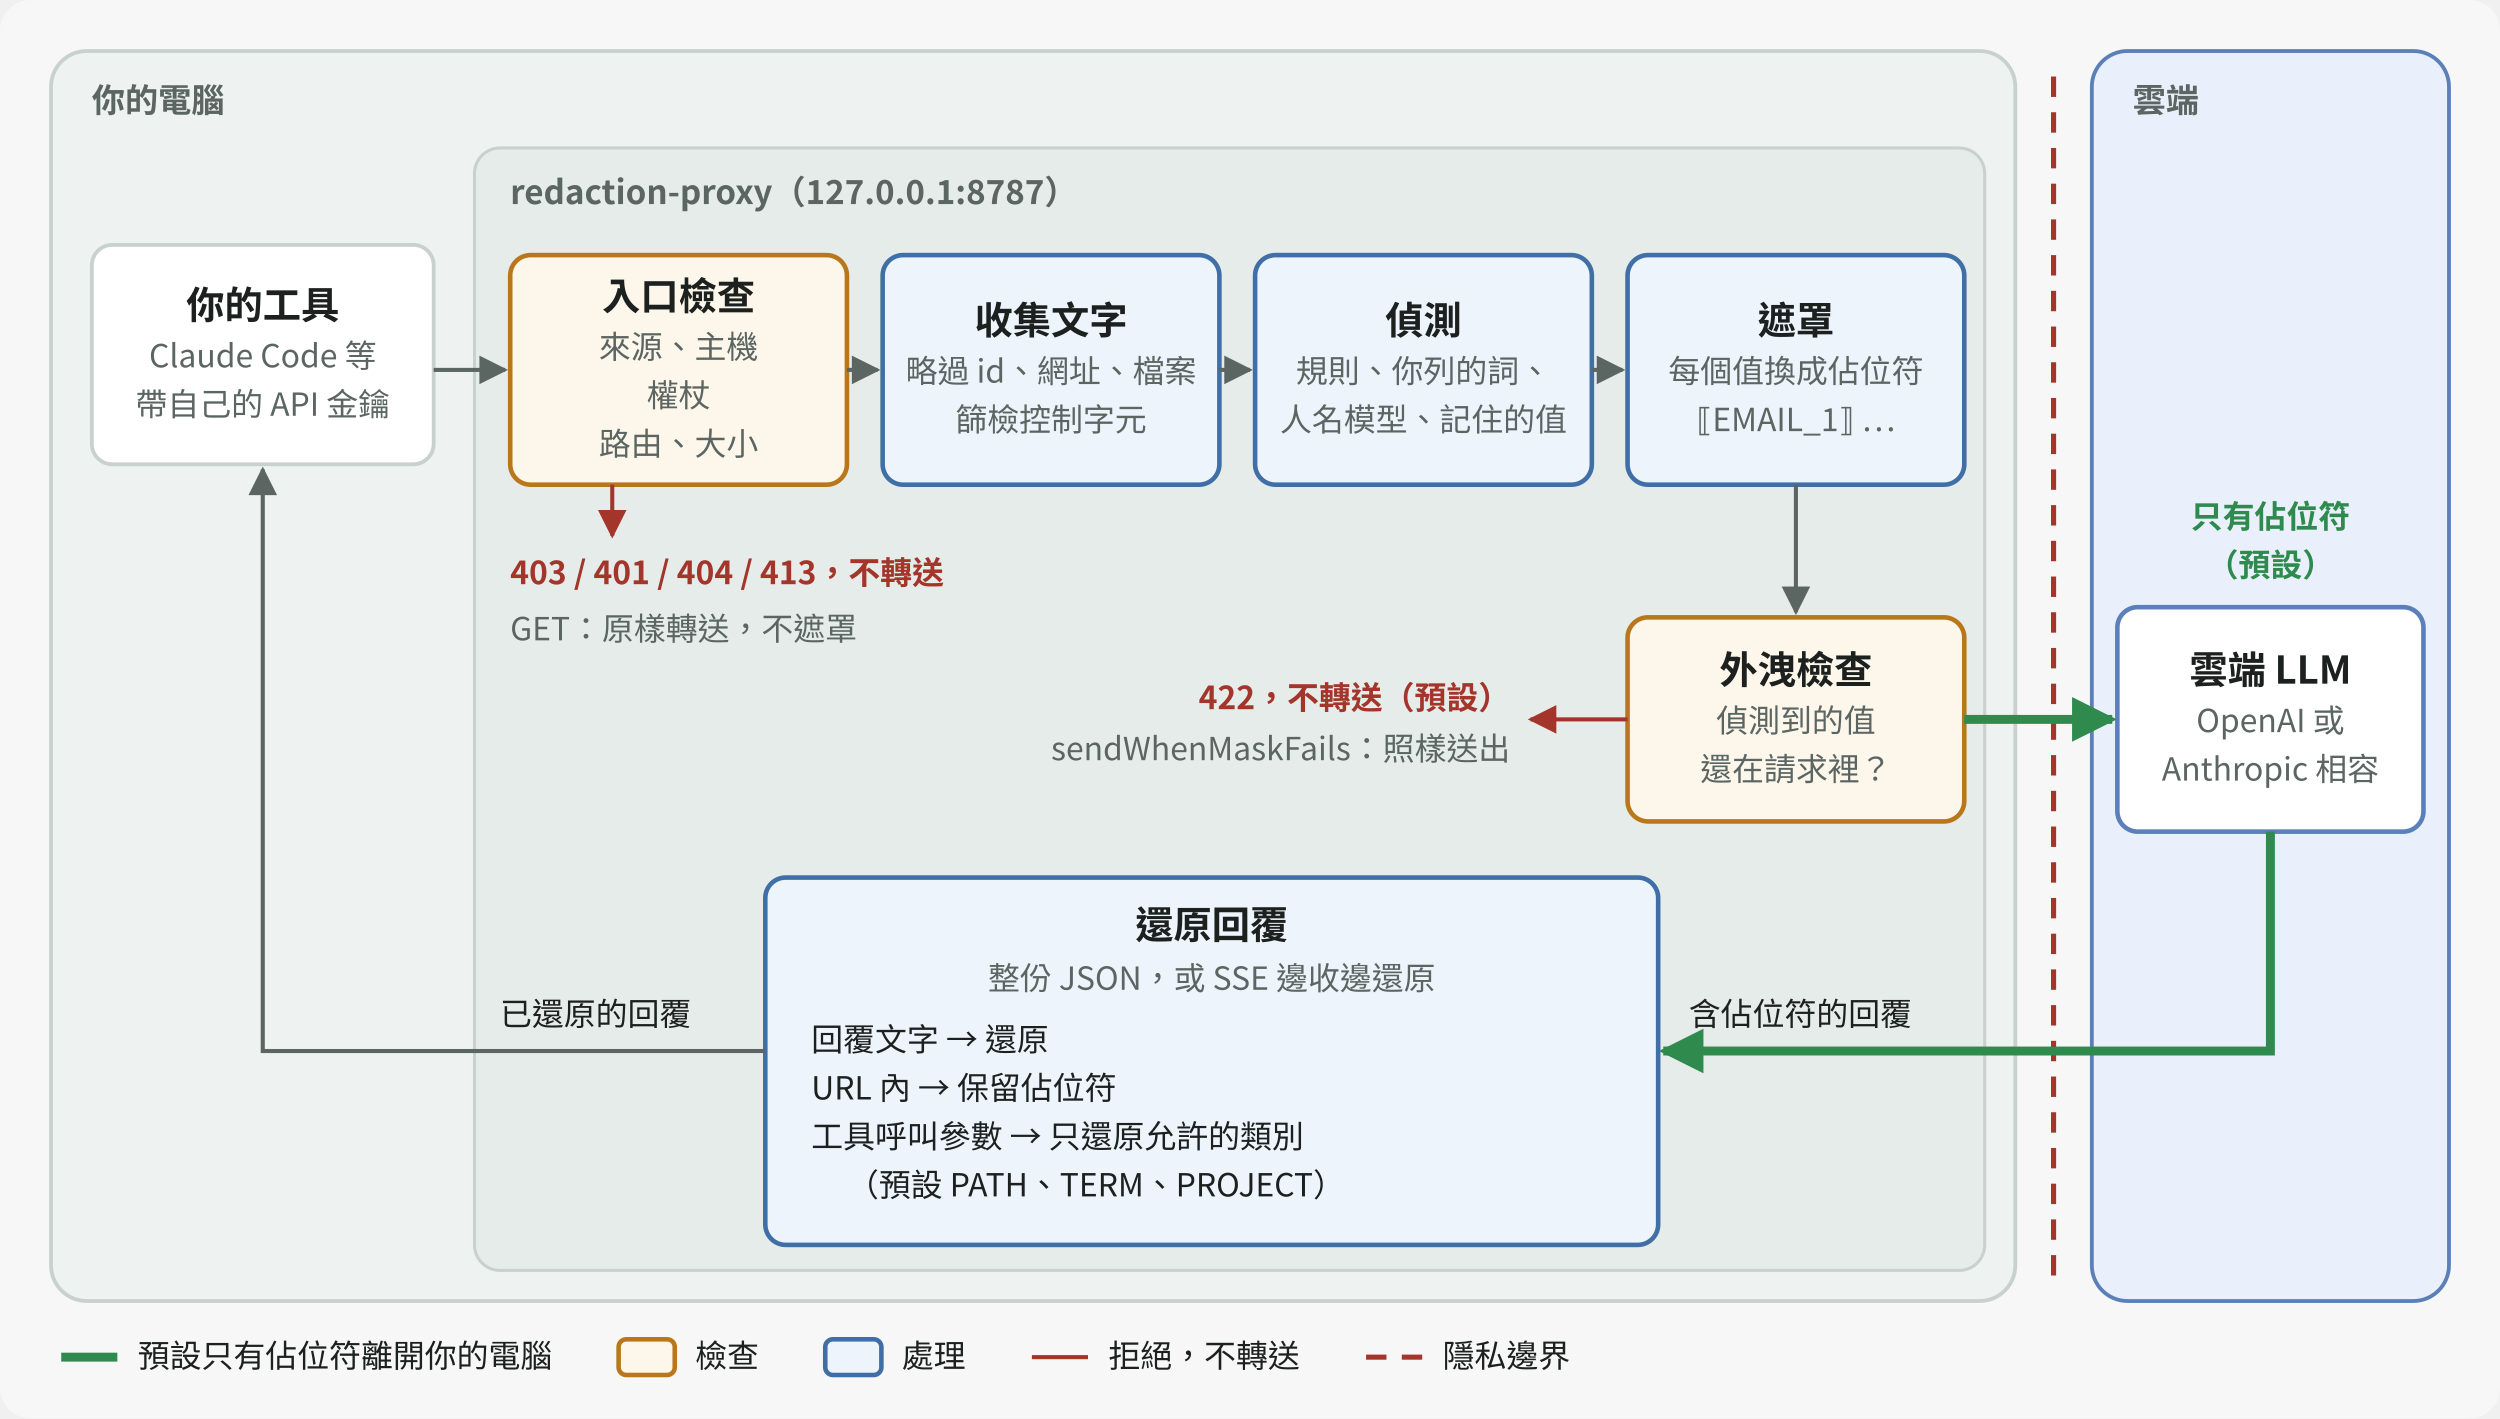
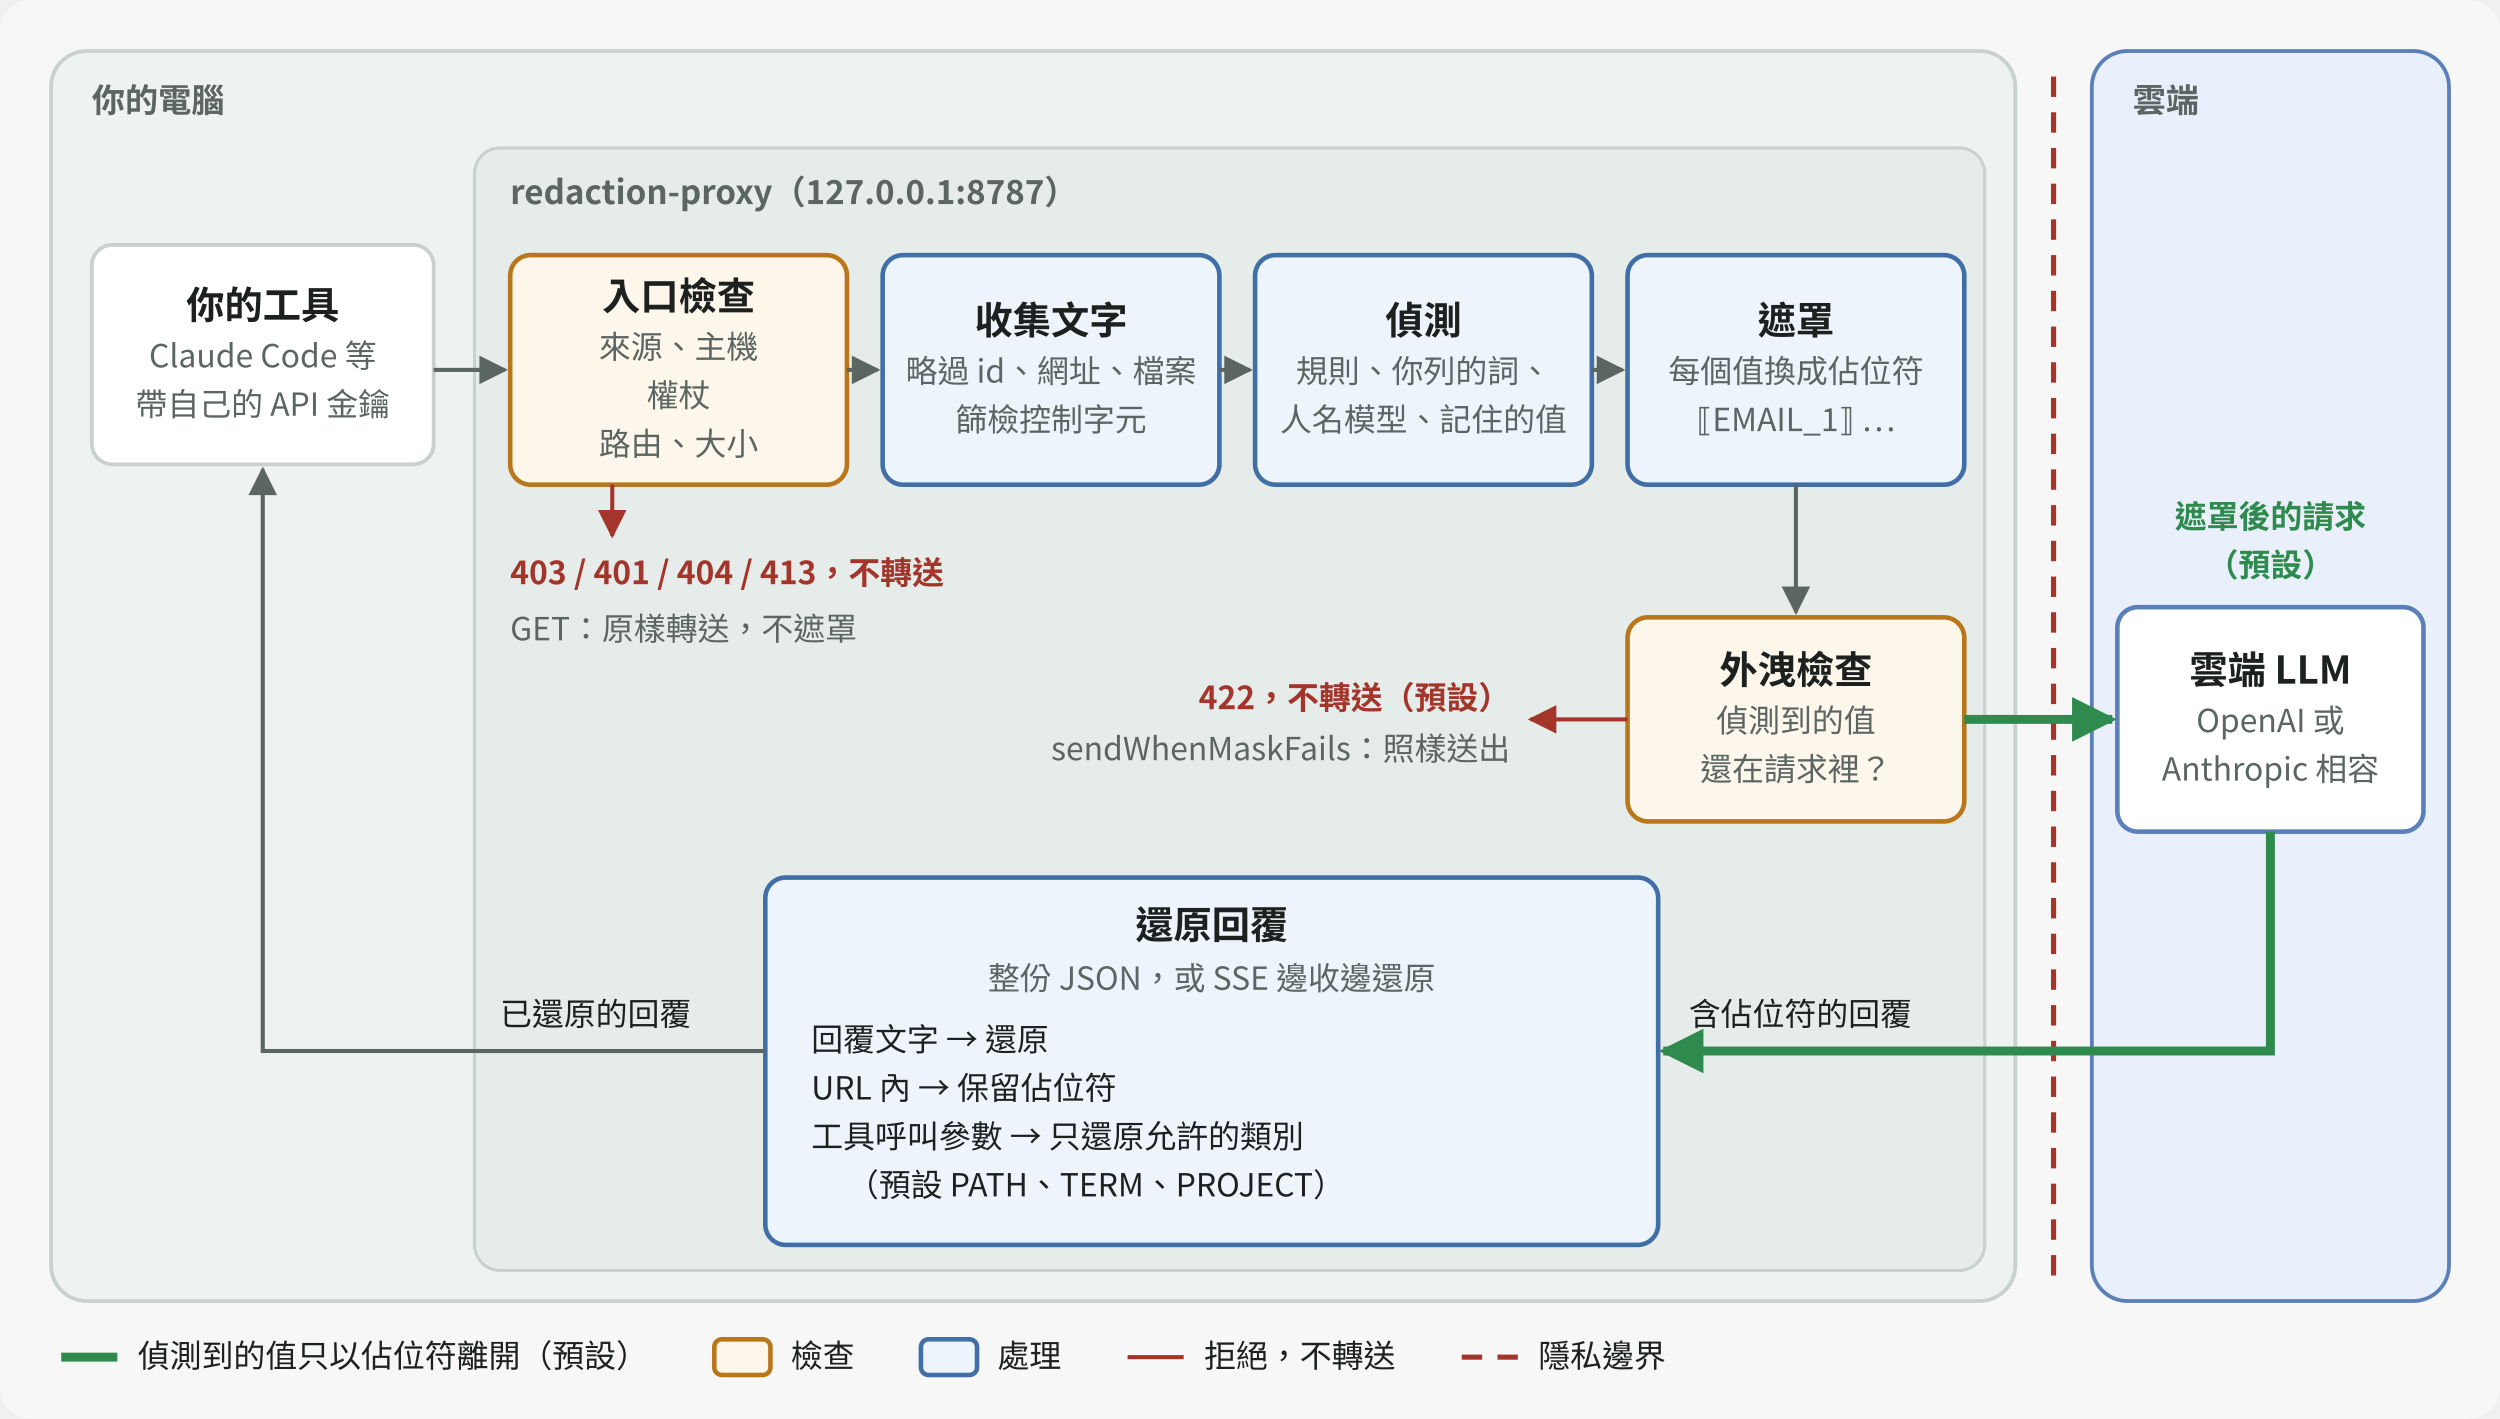
<svg xmlns="http://www.w3.org/2000/svg" width="980" height="556" viewBox="0 0 980 556" role="img" lang="zh-Hant-TW" aria-labelledby="title">
  <style>
text{font-family:"PingFang TC", "Hiragino Sans TC", "Noto Sans CJK TC", "Microsoft JhengHei", system-ui, -apple-system, "PingFang TC", "PingFang SC", "Hiragino Sans", "Noto Sans CJK TC", "Noto Sans CJK SC", "Noto Sans CJK JP", "Microsoft JhengHei", "Microsoft YaHei", sans-serif;font-size:12.5px;fill:#1c2120}
.t{font-size:15px;font-weight:600}
.s,.nl{fill:#5b6562}
.zl{font-size:13px;font-weight:600;fill:#5b6562}
.wl{fill:#a3352b;font-weight:600}
.gl{fill:#2f8a4e;font-weight:600}
.bg{fill:#f6f7f6}
.zone{fill:#eef2f0;stroke:#c9d1ce;stroke-width:1.5}
.zone2{fill:#e6ece9;stroke:#c9d1ce;stroke-width:1.2}
.cloudz{fill:#e9f0fb;stroke:#5b7fb8;stroke-width:1.5}
.box{fill:#fff;stroke:#c9d1ce;stroke-width:1.5}
.gate{fill:#fdf6ea;stroke:#b9771b;stroke-width:1.8}
.act{fill:#eef4fb;stroke:#3f6fa6;stroke-width:1.8}
.cbox{fill:#fff;stroke:#5b7fb8;stroke-width:1.8}
.ln{stroke:#5b6562;stroke-width:1.6;fill:none}
.out{stroke:#2f8a4e;stroke-width:3.5;fill:none}
.stopln{stroke:#a3352b;stroke-width:1.6;fill:none}
.wall{stroke:#a3352b;stroke-width:2;stroke-dasharray:8 6;fill:none}
.ah{fill:#5b6562}.ahg{fill:#2f8a4e}.ahs{fill:#a3352b}
@media (prefers-color-scheme: dark){
text{fill:#e2e7e5}
.s,.nl,.zl{fill:#9aa5a1}
.wl{fill:#ec8a80}
.gl{fill:#6fcf8d}
.bg{fill:#141817}
.zone{fill:#1a201e;stroke:#3a4440}
.zone2{fill:#202725;stroke:#3a4440}
.cloudz{fill:#1a2333;stroke:#86a6db}
.box{fill:#1c2220;stroke:#3a4440}
.gate{fill:#2a2216;stroke:#e0a85a}
.act{fill:#18212c;stroke:#8db3e2}
.cbox{fill:#1c2220;stroke:#86a6db}
.ln{stroke:#9aa5a1}
.out{stroke:#6fcf8d}
.stopln,.wall{stroke:#ec8a80}
.ah{fill:#9aa5a1}.ahg{fill:#6fcf8d}.ahs{fill:#ec8a80}
}
</style>
  <defs>
    <marker id="a" viewBox="0 0 10 10" refX="9" refY="5" markerWidth="7" markerHeight="7" orient="auto">
      <path d="M0 0L10 5L0 10z" class="ah" />
    </marker>
    <marker id="ag" viewBox="0 0 10 10" refX="9" refY="5" markerWidth="5" markerHeight="5" orient="auto">
      <path d="M0 0L10 5L0 10z" class="ahg" />
    </marker>
    <marker id="as" viewBox="0 0 10 10" refX="9" refY="5" markerWidth="7" markerHeight="7" orient="auto">
      <path d="M0 0L10 5L0 10z" class="ahs" />
    </marker>
  </defs>
  <rect width="980" height="556" rx="12" class="bg" />
  <rect x="20" y="20" width="770" height="490" rx="14" class="zone" />
  <text x="36" y="44" class="zl" text-anchor="start">你的電腦</text>
  <rect x="820" y="20" width="140" height="490" rx="14" class="cloudz" />
  <text x="836" y="44" class="zl" text-anchor="start">雲端</text>
  <line x1="805" y1="30" x2="805" y2="500" class="wall" />
  <rect x="186" y="58" width="592" height="440" rx="10" class="zone2" />
  <text x="200" y="80" class="zl" text-anchor="start">redaction-proxy（127.0.0.1:8787）</text>
  <rect x="36" y="96" width="134" height="86" rx="8" class="box" />
  <text x="103" y="125" class="t" text-anchor="middle">你的工具</text>
  <text x="103" y="144" class="s" text-anchor="middle">Claude Code 等</text>
  <text x="103" y="163" class="s" text-anchor="middle">帶自己的 API 金鑰</text>
  <rect x="200" y="100" width="132" height="90" rx="8" class="gate" />
  <text x="266" y="121.5" class="t" text-anchor="middle">入口檢查</text>
  <text x="266" y="140.5" class="s" text-anchor="middle">來源、主機</text>
  <text x="266" y="159.5" class="s" text-anchor="middle">權杖</text>
  <text x="266" y="178.5" class="s" text-anchor="middle">路由、大小</text>
  <rect x="346" y="100" width="132" height="90" rx="8" class="act" />
  <text x="412" y="131" class="t" text-anchor="middle">收集文字</text>
  <text x="412" y="150" class="s" text-anchor="middle">略過 id、網址、檔案</text>
  <text x="412" y="169" class="s" text-anchor="middle">篩檢控制字元</text>
  <rect x="492" y="100" width="132" height="90" rx="8" class="act" />
  <text x="558" y="131" class="t" text-anchor="middle">偵測</text>
  <text x="558" y="150" class="s" text-anchor="middle">規則、你列的詞、</text>
  <text x="558" y="169" class="s" text-anchor="middle">人名模型、記住的值</text>
  <rect x="638" y="100" width="132" height="90" rx="8" class="act" />
  <text x="704" y="131" class="t" text-anchor="middle">遮罩</text>
  <text x="704" y="150" class="s" text-anchor="middle">每個值換成佔位符</text>
  <text x="704" y="169" class="s" text-anchor="middle">⟦EMAIL_1⟧ …</text>
  <path d="M170 145 H198" class="ln" marker-end="url(#a)" />
  <path d="M332 145 H344" class="ln" marker-end="url(#a)" />
  <path d="M478 145 H490" class="ln" marker-end="url(#a)" />
  <path d="M624 145 H636" class="ln" marker-end="url(#a)" />
  <path d="M240 190 V210" class="stopln" marker-end="url(#as)" />
  <text x="200" y="229" class="wl" text-anchor="start">403 / 401 / 404 / 413，不轉送</text>
  <text x="200" y="251" class="nl" text-anchor="start">GET：原樣轉送，不遮罩</text>
  <path d="M704 190 V240" class="ln" marker-end="url(#a)" />
  <rect x="638" y="242" width="132" height="80" rx="8" class="gate" />
  <text x="704" y="268" class="t" text-anchor="middle">外洩檢查</text>
  <text x="704" y="287" class="s" text-anchor="middle">偵測到的值</text>
  <text x="704" y="306" class="s" text-anchor="middle">還在請求裡？</text>
  <path d="M638 282 H600" class="stopln" marker-end="url(#as)" />
  <text x="592" y="278" class="wl" text-anchor="end">422，不轉送（預設）</text>
  <text x="592" y="298" class="nl" text-anchor="end">sendWhenMaskFails：照樣送出</text>
  <rect x="830" y="238" width="120" height="88" rx="8" class="cbox" />
  <text x="890" y="268" class="t" text-anchor="middle">雲端 LLM</text>
  <text x="890" y="287" class="s" text-anchor="middle">OpenAI 或</text>
  <text x="890" y="306" class="s" text-anchor="middle">Anthropic 相容</text>
  <path d="M770 282 H828" class="out" marker-end="url(#ag)" />
-   <text x="890" y="207" class="gl" text-anchor="middle">只有佔位符</text>
+   <text x="890" y="207" class="gl" text-anchor="middle">遮罩後的請求</text>
  <text x="890" y="226" class="gl" text-anchor="middle">（預設）</text>
  <path d="M890 326 V412 H652" class="out" marker-end="url(#ag)" />
  <text x="662" y="402" class="lbl" text-anchor="start">含佔位符的回覆</text>
  <rect x="300" y="344" width="350" height="144" rx="8" class="act" />
  <text x="475" y="368" class="t" text-anchor="middle">還原回覆</text>
  <text x="475" y="388" class="s" text-anchor="middle">整份 JSON，或 SSE 邊收邊還原</text>
  <text x="318" y="412" class="lbl" text-anchor="start">回覆文字 → 還原</text>
  <text x="318" y="431" class="lbl" text-anchor="start">URL 內 → 保留佔位符</text>
  <text x="318" y="450" class="lbl" text-anchor="start">工具呼叫參數 → 只還原允許的類別</text>
  <text x="332" y="469" class="lbl" text-anchor="start">（預設 PATH、TERM、PROJECT）</text>
  <path d="M300 412 H103 V184" class="ln" marker-end="url(#a)" />
  <text x="196" y="402" class="lbl" text-anchor="start">已還原的回覆</text>
  <line x1="24" y1="532" x2="46" y2="532" class="out" />
-   <text x="54" y="536" class="lg" text-anchor="start">預設只有佔位符離開你的電腦</text>
-   <rect x="242.5" y="525" width="22" height="14" rx="3" class="gate" />
-   <text x="272.5" y="536" class="lg" text-anchor="start">檢查</text>
-   <rect x="323.5" y="525" width="22" height="14" rx="3" class="act" />
-   <text x="353.5" y="536" class="lg" text-anchor="start">處理</text>
-   <line x1="404.5" y1="532" x2="426.5" y2="532" class="stopln" />
-   <text x="434.5" y="536" class="lg" text-anchor="start">拒絕，不轉送</text>
-   <line x1="535.5" y1="532" x2="557.5" y2="532" class="wall" />
-   <text x="565.5" y="536" class="lg" text-anchor="start">隱私邊界</text>
+   <text x="54" y="536" class="lg" text-anchor="start">偵測到的值只以佔位符離開（預設）</text>
+   <rect x="280" y="525" width="22" height="14" rx="3" class="gate" />
+   <text x="310" y="536" class="lg" text-anchor="start">檢查</text>
+   <rect x="361" y="525" width="22" height="14" rx="3" class="act" />
+   <text x="391" y="536" class="lg" text-anchor="start">處理</text>
+   <line x1="442" y1="532" x2="464" y2="532" class="stopln" />
+   <text x="472" y="536" class="lg" text-anchor="start">拒絕，不轉送</text>
+   <line x1="573" y1="532" x2="595" y2="532" class="wall" />
+   <text x="603" y="536" class="lg" text-anchor="start">隱私邊界</text>
</svg>
